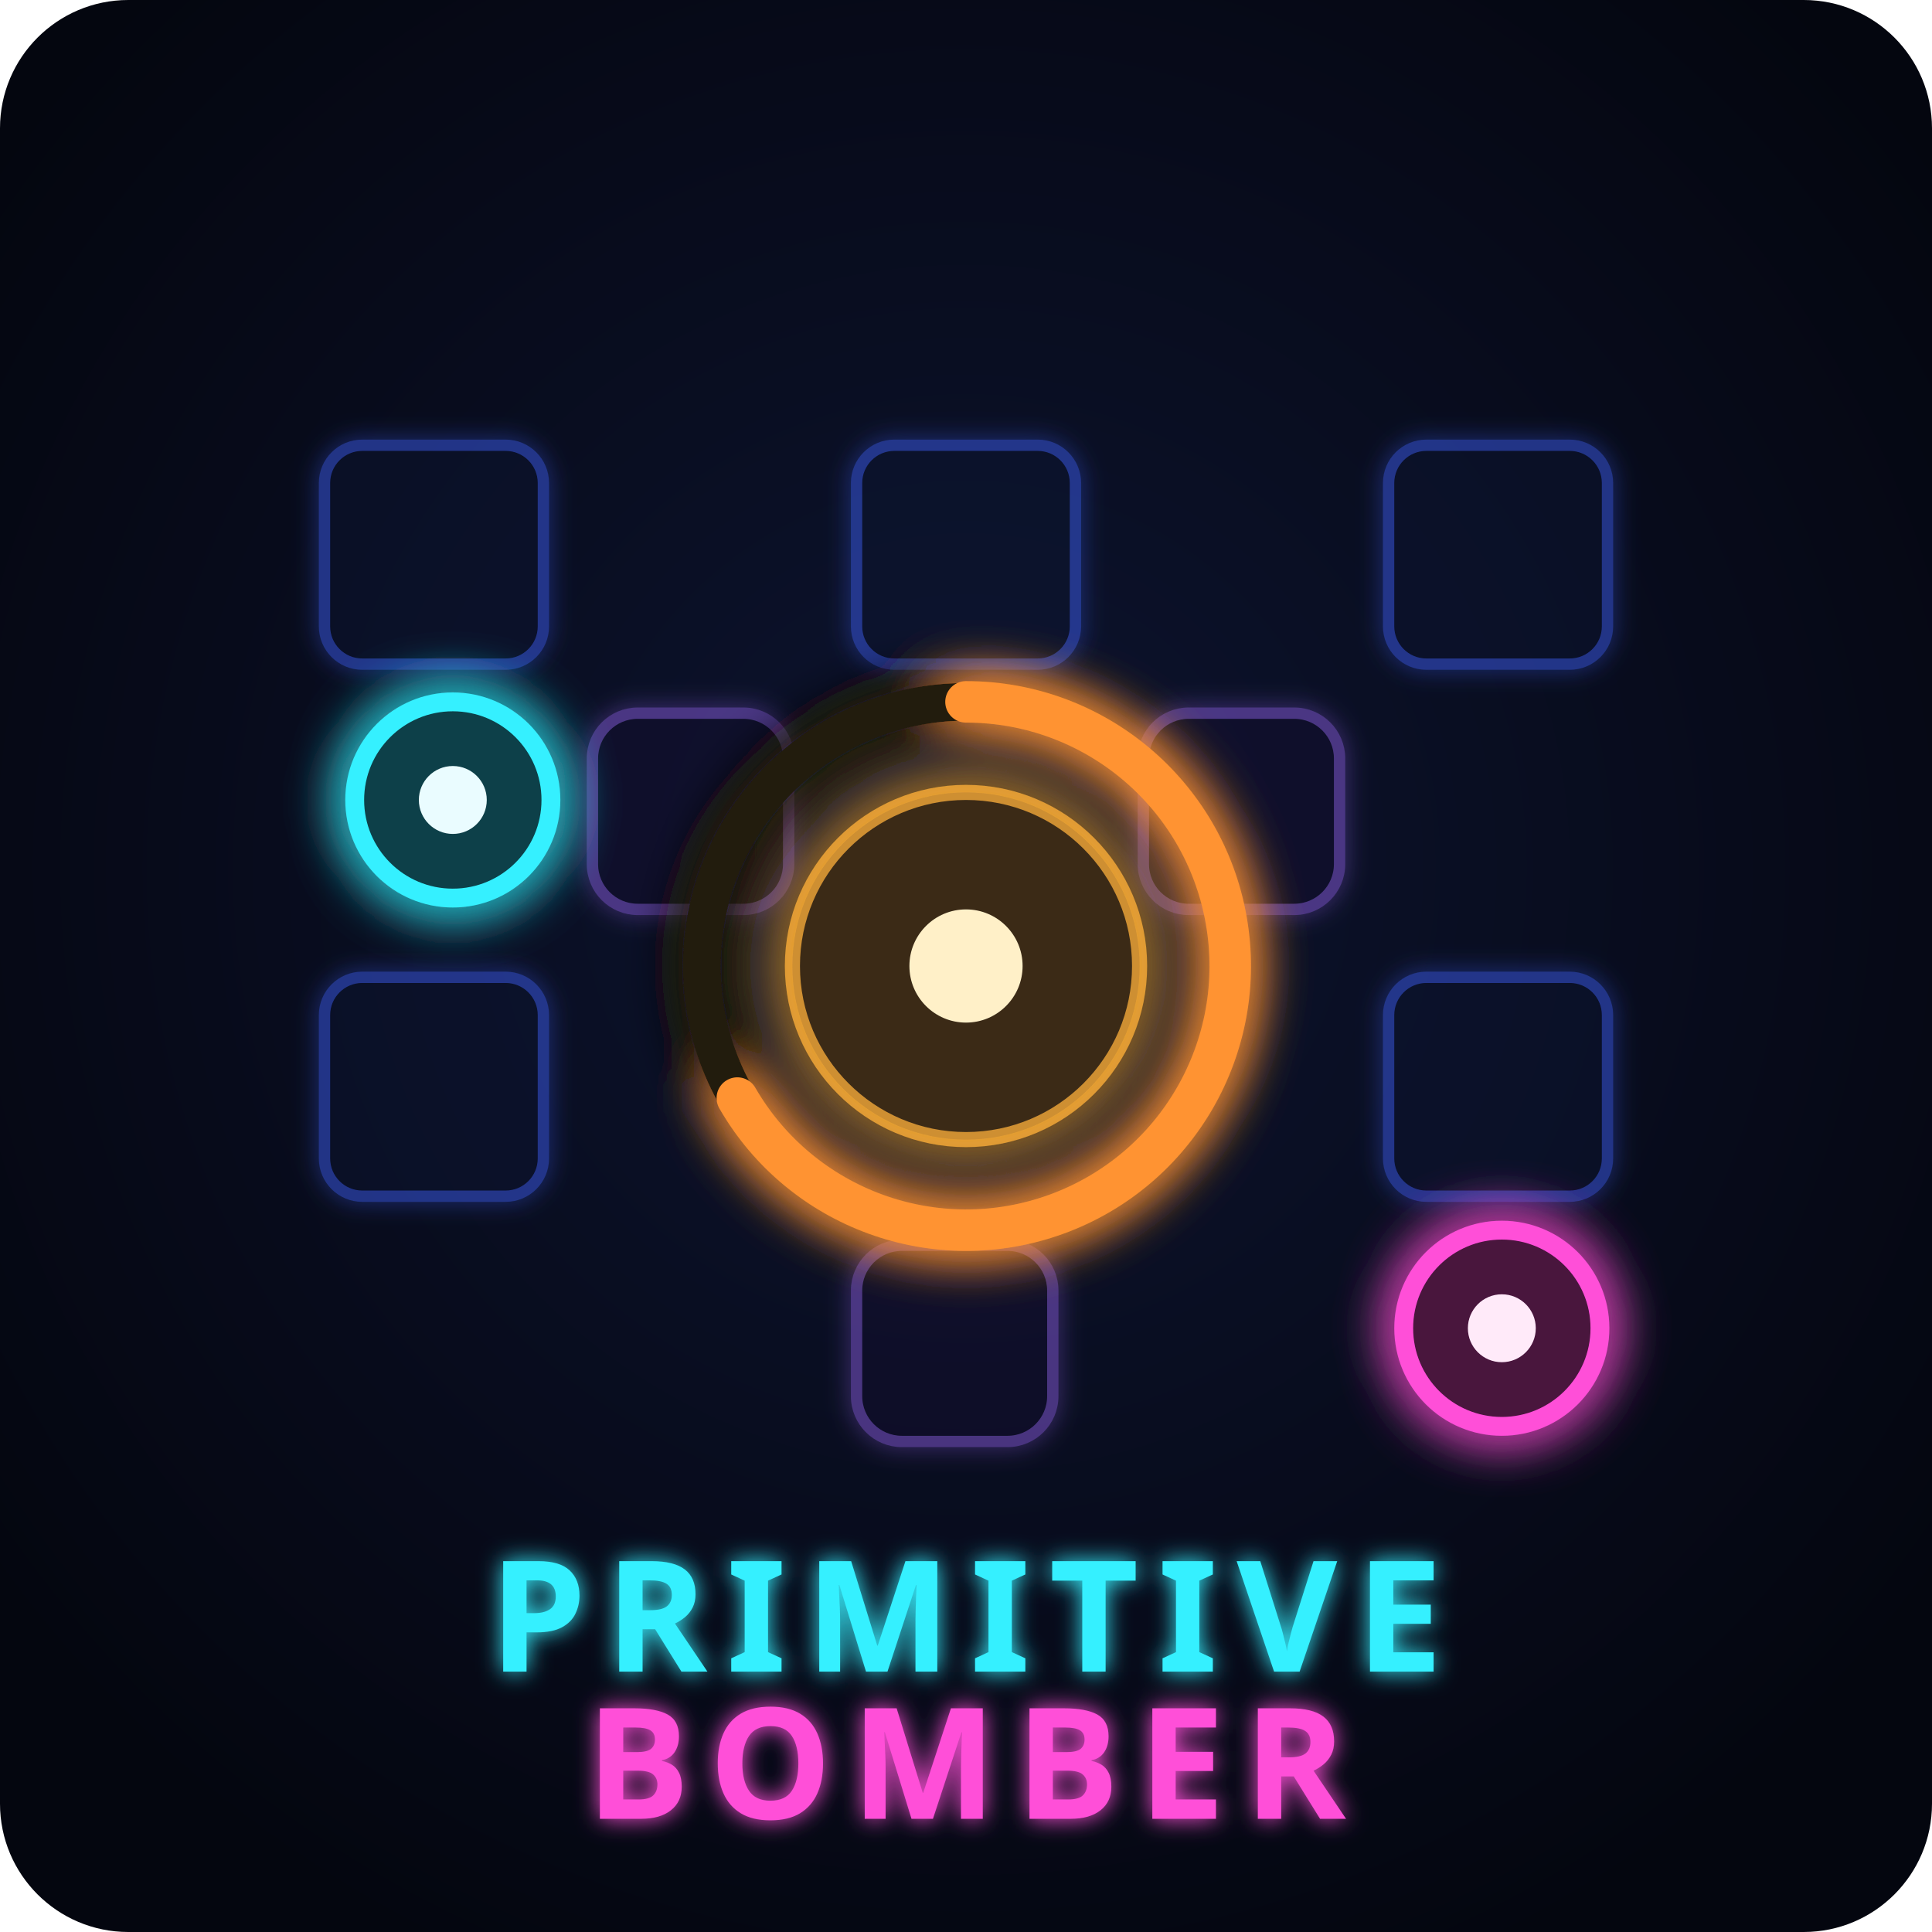
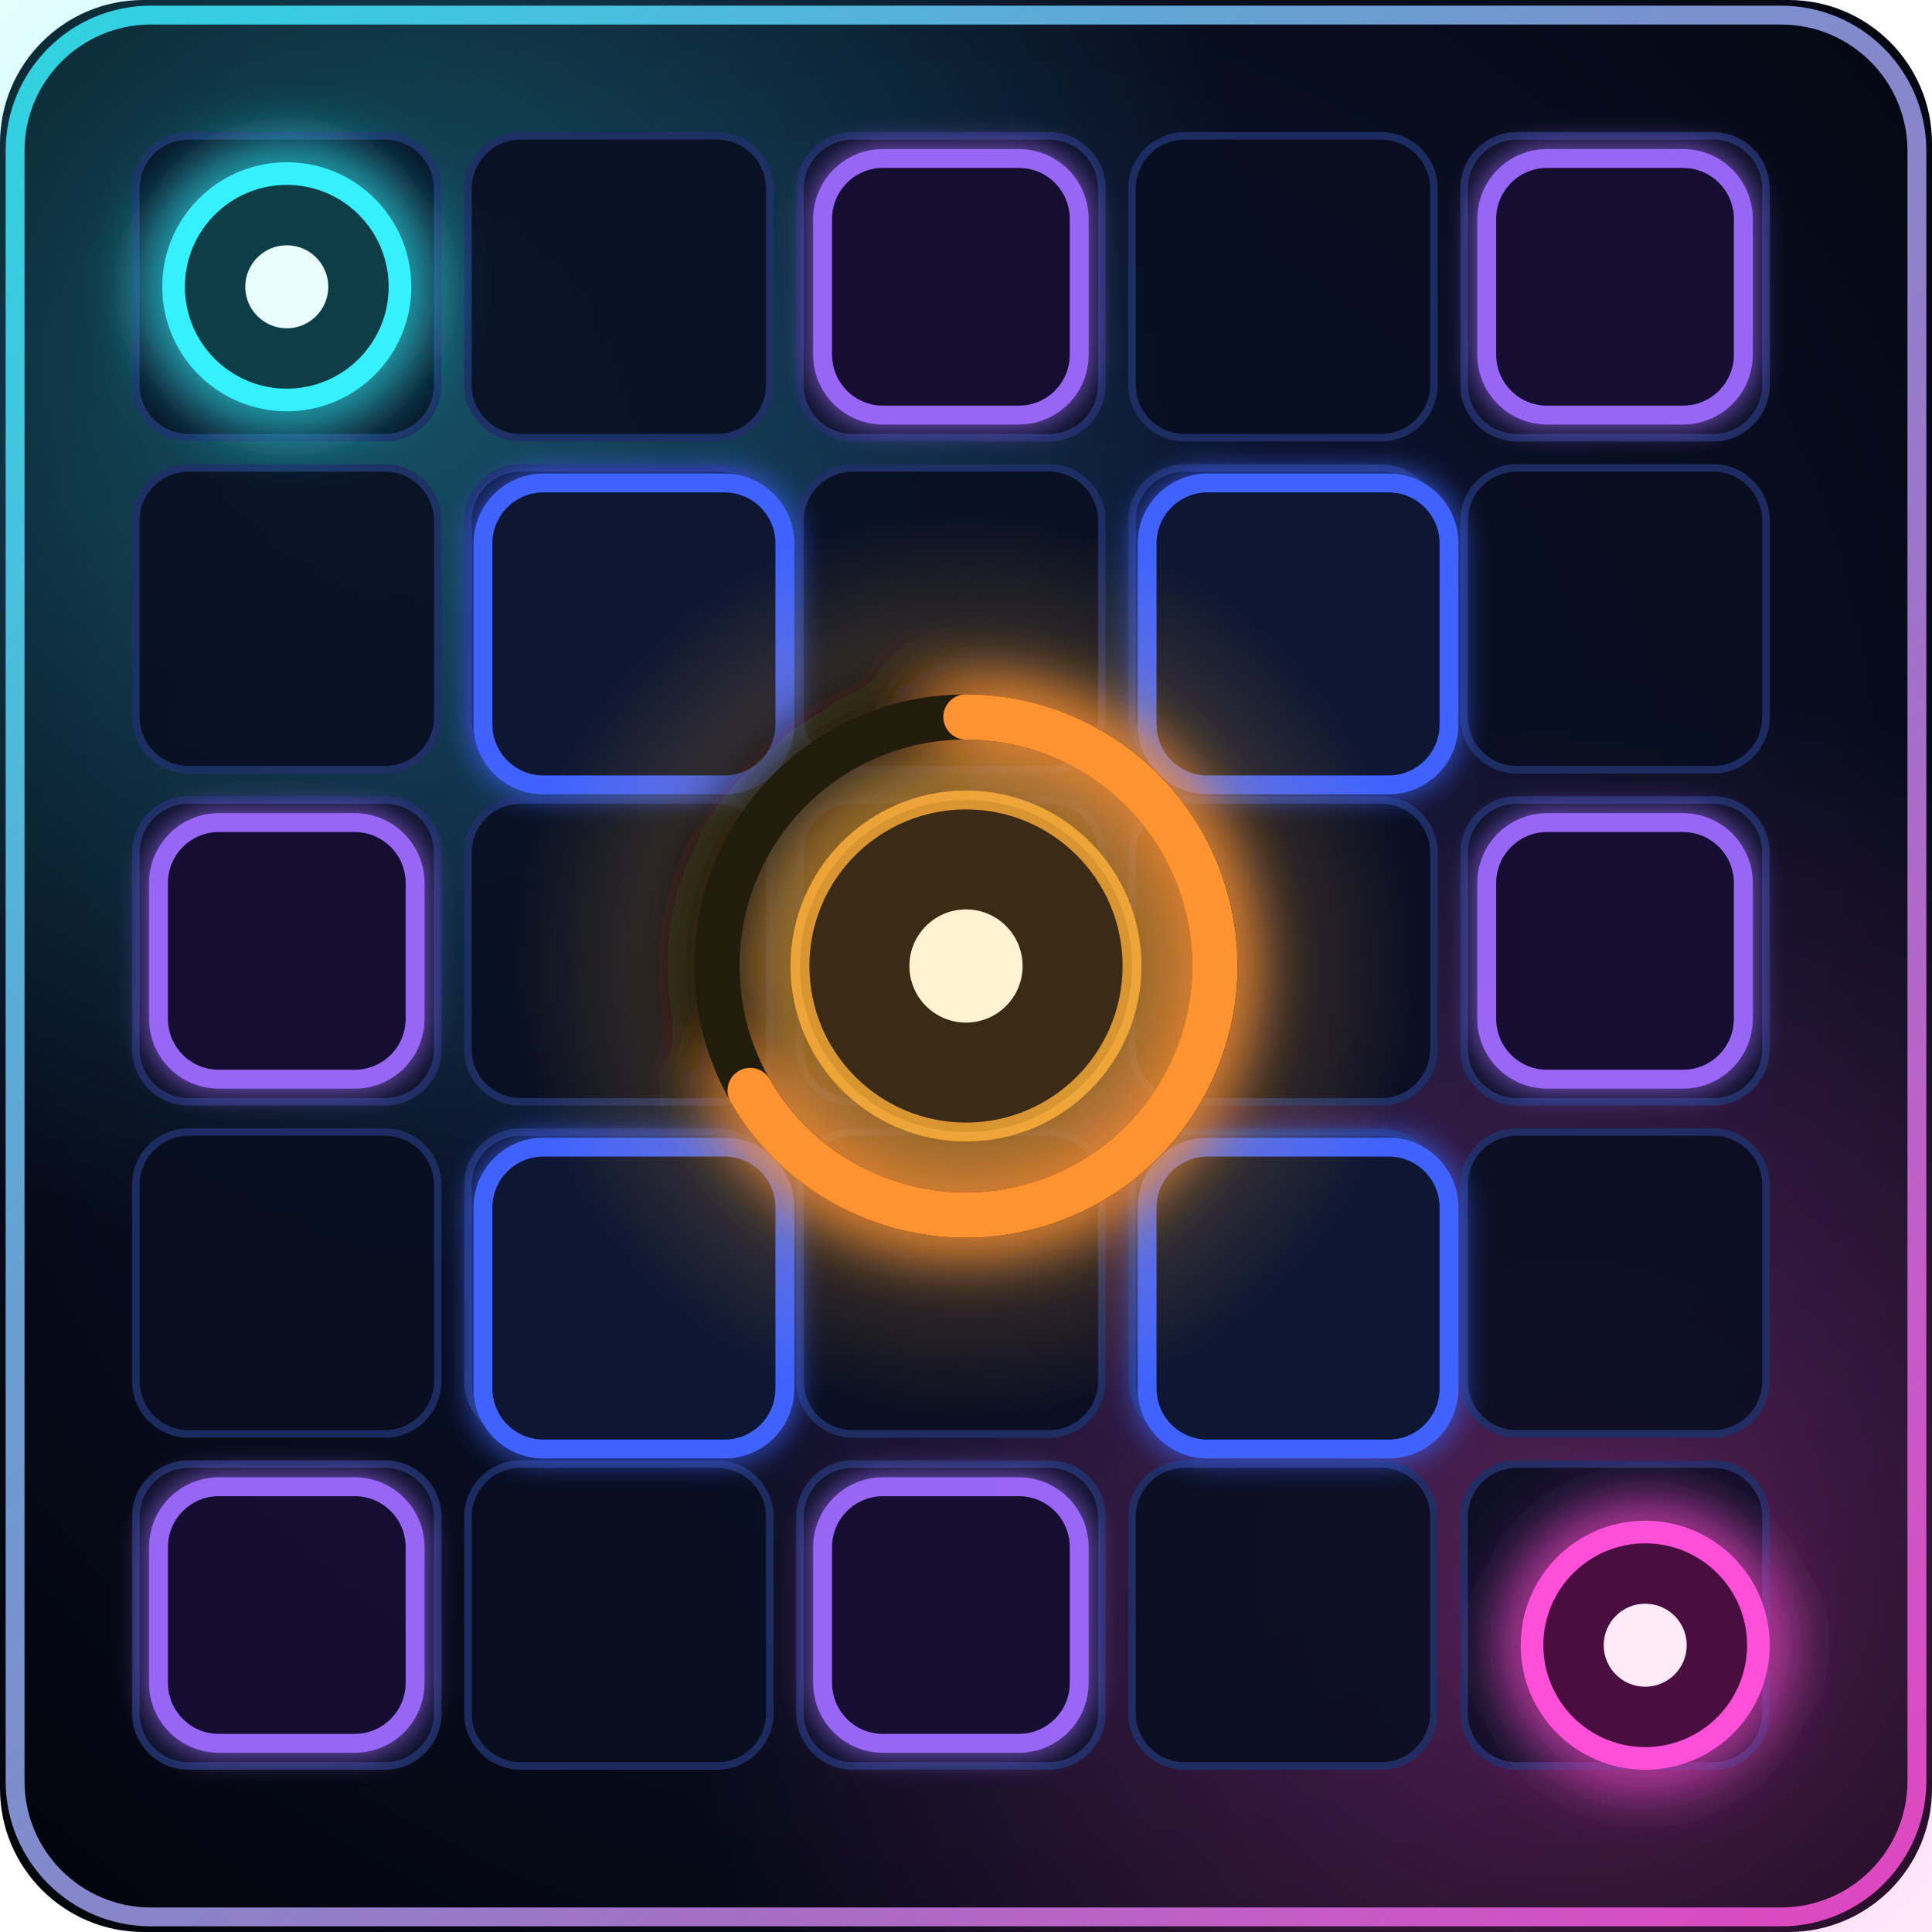
<svg xmlns="http://www.w3.org/2000/svg" viewBox="0 0 512 512" width="512" height="512">
  <defs>
-     <filter id="glow" x="-60%" y="-60%" width="220%" height="220%">
-       <feGaussianBlur stdDeviation="7" result="b" />
+     <radialGradient id="pbBg" cx="50%" cy="42%" r="72%">
+       <stop offset="0%" stop-color="#101a3e" />
+       <stop offset="60%" stop-color="#070c1e" />
+       <stop offset="100%" stop-color="#03050d" />
+     </radialGradient>
+     <radialGradient id="pbCyanWash" cx="50%" cy="50%" r="50%">
+       <stop offset="0%" stop-color="#35f0ff" stop-opacity="0.30" />
+       <stop offset="100%" stop-color="#35f0ff" stop-opacity="0" />
+     </radialGradient>
+     <radialGradient id="pbPinkWash" cx="50%" cy="50%" r="50%">
+       <stop offset="0%" stop-color="#ff4fd8" stop-opacity="0.30" />
+       <stop offset="100%" stop-color="#ff4fd8" stop-opacity="0" />
+     </radialGradient>
+     <radialGradient id="pbBombHalo" cx="50%" cy="50%" r="50%">
+       <stop offset="0%" stop-color="#ffb03a" stop-opacity="0.55" />
+       <stop offset="100%" stop-color="#ffb03a" stop-opacity="0" />
+     </radialGradient>
+     <linearGradient id="pbEdge" x1="0" y1="0" x2="1" y2="1">
+       <stop offset="0%" stop-color="#35f0ff" />
+       <stop offset="100%" stop-color="#ff4fd8" />
+     </linearGradient>
+     <filter id="pbGlow" x="-70%" y="-70%" width="240%" height="240%">
+       <feGaussianBlur stdDeviation="9" result="b" />
      <feMerge>
        <feMergeNode in="b" />
        <feMergeNode in="b" />
        <feMergeNode in="SourceGraphic" />
      </feMerge>
    </filter>
-     <filter id="softglow" x="-60%" y="-60%" width="220%" height="220%">
-       <feGaussianBlur stdDeviation="3" result="b" />
+     <filter id="pbSoft" x="-70%" y="-70%" width="240%" height="240%">
+       <feGaussianBlur stdDeviation="4" result="b" />
      <feMerge>
        <feMergeNode in="b" />
        <feMergeNode in="SourceGraphic" />
      </feMerge>
    </filter>
-     <radialGradient id="vignette" cx="50%" cy="45%" r="62%">
-       <stop offset="0%" stop-color="#0d1430" />
-       <stop offset="100%" stop-color="#04060f" />
-     </radialGradient>
  </defs>
-   <rect width="512" height="512" rx="34" fill="url(#vignette)" />
-   <g opacity="0.85">
-     <g fill="#0b1230" stroke="#3f63ff" stroke-width="3" filter="url(#softglow)" opacity="0.55">
-       <rect x="86" y="118" width="58" height="58" rx="10" />
-       <rect x="227" y="118" width="58" height="58" rx="10" />
-       <rect x="368" y="118" width="58" height="58" rx="10" />
-       <rect x="86" y="259" width="58" height="58" rx="10" />
-       <rect x="368" y="259" width="58" height="58" rx="10" />
-     </g>
-     <g fill="#150f30" stroke="#a06bff" stroke-width="3" filter="url(#softglow)" opacity="0.5">
-       <rect x="227" y="330" width="52" height="52" rx="12" />
-       <rect x="157" y="189" width="52" height="52" rx="12" />
-       <rect x="303" y="189" width="52" height="52" rx="12" />
+   <rect width="512" height="512" rx="38" fill="url(#pbBg)" />
+   <ellipse cx="96" cy="96" rx="240" ry="240" fill="url(#pbCyanWash)" />
+   <ellipse cx="416" cy="416" rx="240" ry="240" fill="url(#pbPinkWash)" />
+   <g fill="#080d20" stroke="#1e2f66" stroke-width="2" opacity="0.9">
+     <rect x="36" y="36" width="80" height="80" rx="14" />
+     <rect x="124" y="36" width="80" height="80" rx="14" />
+     <rect x="212" y="36" width="80" height="80" rx="14" />
+     <rect x="300" y="36" width="80" height="80" rx="14" />
+     <rect x="388" y="36" width="80" height="80" rx="14" />
+     <rect x="36" y="124" width="80" height="80" rx="14" />
+     <rect x="124" y="124" width="80" height="80" rx="14" />
+     <rect x="212" y="124" width="80" height="80" rx="14" />
+     <rect x="300" y="124" width="80" height="80" rx="14" />
+     <rect x="388" y="124" width="80" height="80" rx="14" />
+     <rect x="36" y="212" width="80" height="80" rx="14" />
+     <rect x="124" y="212" width="80" height="80" rx="14" />
+     <rect x="212" y="212" width="80" height="80" rx="14" />
+     <rect x="300" y="212" width="80" height="80" rx="14" />
+     <rect x="388" y="212" width="80" height="80" rx="14" />
+     <rect x="36" y="300" width="80" height="80" rx="14" />
+     <rect x="124" y="300" width="80" height="80" rx="14" />
+     <rect x="212" y="300" width="80" height="80" rx="14" />
+     <rect x="300" y="300" width="80" height="80" rx="14" />
+     <rect x="388" y="300" width="80" height="80" rx="14" />
+     <rect x="36" y="388" width="80" height="80" rx="14" />
+     <rect x="124" y="388" width="80" height="80" rx="14" />
+     <rect x="212" y="388" width="80" height="80" rx="14" />
+     <rect x="300" y="388" width="80" height="80" rx="14" />
+     <rect x="388" y="388" width="80" height="80" rx="14" />
+   </g>
+   <g filter="url(#pbSoft)">
+     <g fill="#0b1332" stroke="#3f63ff" stroke-width="5">
+       <rect x="128" y="128" width="80" height="80" rx="16" />
+       <rect x="304" y="128" width="80" height="80" rx="16" />
+       <rect x="128" y="304" width="80" height="80" rx="16" />
+       <rect x="304" y="304" width="80" height="80" rx="16" />
    </g>
  </g>
-   <g transform="translate(256 256)" filter="url(#glow)">
-     <circle r="46" fill="#3a2a18" />
-     <circle r="46" fill="none" stroke="#ffb03a" stroke-width="4" opacity="0.75" />
-     <circle r="15" fill="#fff0c8" />
-     <circle r="70" fill="none" stroke="#221a10" stroke-width="10" />
-     <path d="M 0 -70 A 70 70 0 1 1 -60.6 35" fill="none" stroke="#ff9330" stroke-width="11" stroke-linecap="round" />
+   <g filter="url(#pbSoft)" opacity="0.95">
+     <g fill="#170f33" stroke="#a06bff" stroke-width="5">
+       <rect x="218" y="42" width="68" height="68" rx="16" />
+       <rect x="42" y="218" width="68" height="68" rx="16" />
+       <rect x="394" y="218" width="68" height="68" rx="16" />
+       <rect x="218" y="394" width="68" height="68" rx="16" />
+       <rect x="394" y="42" width="68" height="68" rx="16" />
+       <rect x="42" y="394" width="68" height="68" rx="16" />
+     </g>
  </g>
-   <g filter="url(#glow)">
-     <circle cx="120" cy="212" r="26" fill="#0d3f48" />
-     <circle cx="120" cy="212" r="26" fill="none" stroke="#35f0ff" stroke-width="5" />
-     <circle cx="120" cy="212" r="9" fill="#eafcff" />
-     <circle cx="398" cy="352" r="26" fill="#48123c" />
-     <circle cx="398" cy="352" r="26" fill="none" stroke="#ff4fd8" stroke-width="5" />
-     <circle cx="398" cy="352" r="9" fill="#ffeaf9" />
+   <circle cx="256" cy="256" r="120" fill="url(#pbBombHalo)" />
+   <g transform="translate(256 256)" filter="url(#pbGlow)">
+     <circle r="44" fill="#3b2a16" />
+     <circle r="44" fill="none" stroke="#ffb03a" stroke-width="5" opacity="0.8" />
+     <circle r="15" fill="#fff3d2" />
+     <circle r="66" fill="none" stroke="#241a0e" stroke-width="12" />
+     <path d="M 0 -66 A 66 66 0 1 1 -57.2 33" fill="none" stroke="#ff9330" stroke-width="12" stroke-linecap="round" />
  </g>
-   <g font-family="Verdana, Geneva, sans-serif" text-anchor="middle" filter="url(#softglow)">
-     <text x="256" y="443" font-size="41" font-weight="bold" letter-spacing="5" fill="#35f0ff">PRIMITIVE</text>
-     <text x="256" y="482" font-size="41" font-weight="bold" letter-spacing="5" fill="#ff4fd8">BOMBER</text>
+   <g filter="url(#pbGlow)">
+     <circle cx="76" cy="76" r="30" fill="#0c3d47" />
+     <circle cx="76" cy="76" r="30" fill="none" stroke="#35f0ff" stroke-width="6" />
+     <circle cx="76" cy="76" r="11" fill="#eafdff" />
+     <circle cx="436" cy="436" r="30" fill="#4a1140" />
+     <circle cx="436" cy="436" r="30" fill="none" stroke="#ff4fd8" stroke-width="6" />
+     <circle cx="436" cy="436" r="11" fill="#ffeafa" />
  </g>
+   <rect x="4" y="4" width="504" height="504" rx="36" fill="none" stroke="url(#pbEdge)" stroke-width="5" opacity="0.85" />
</svg>
